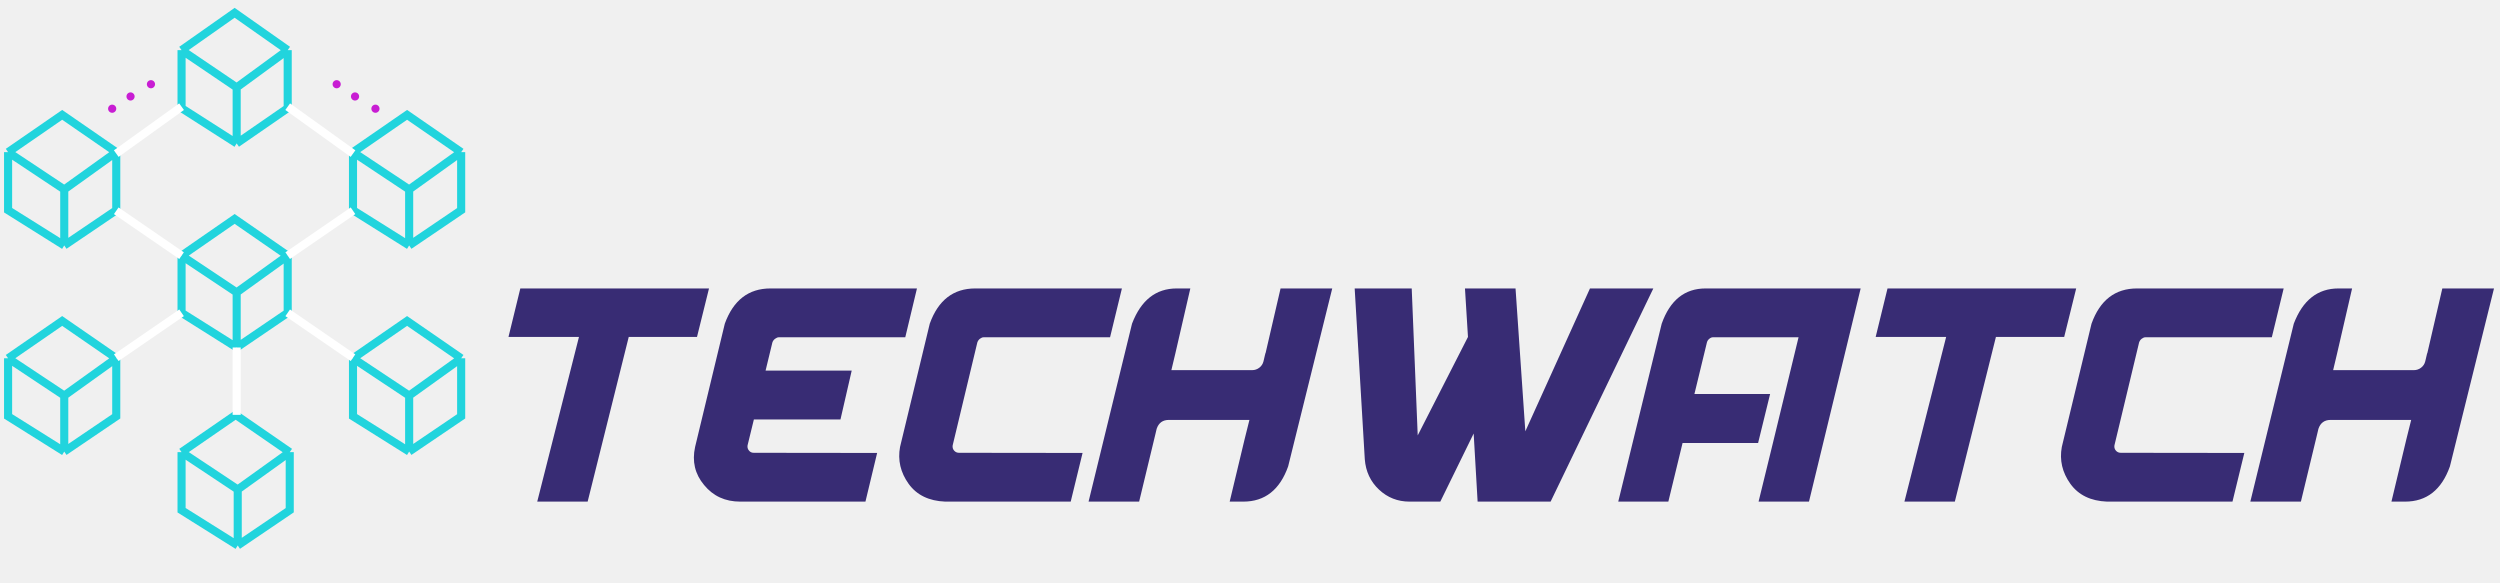
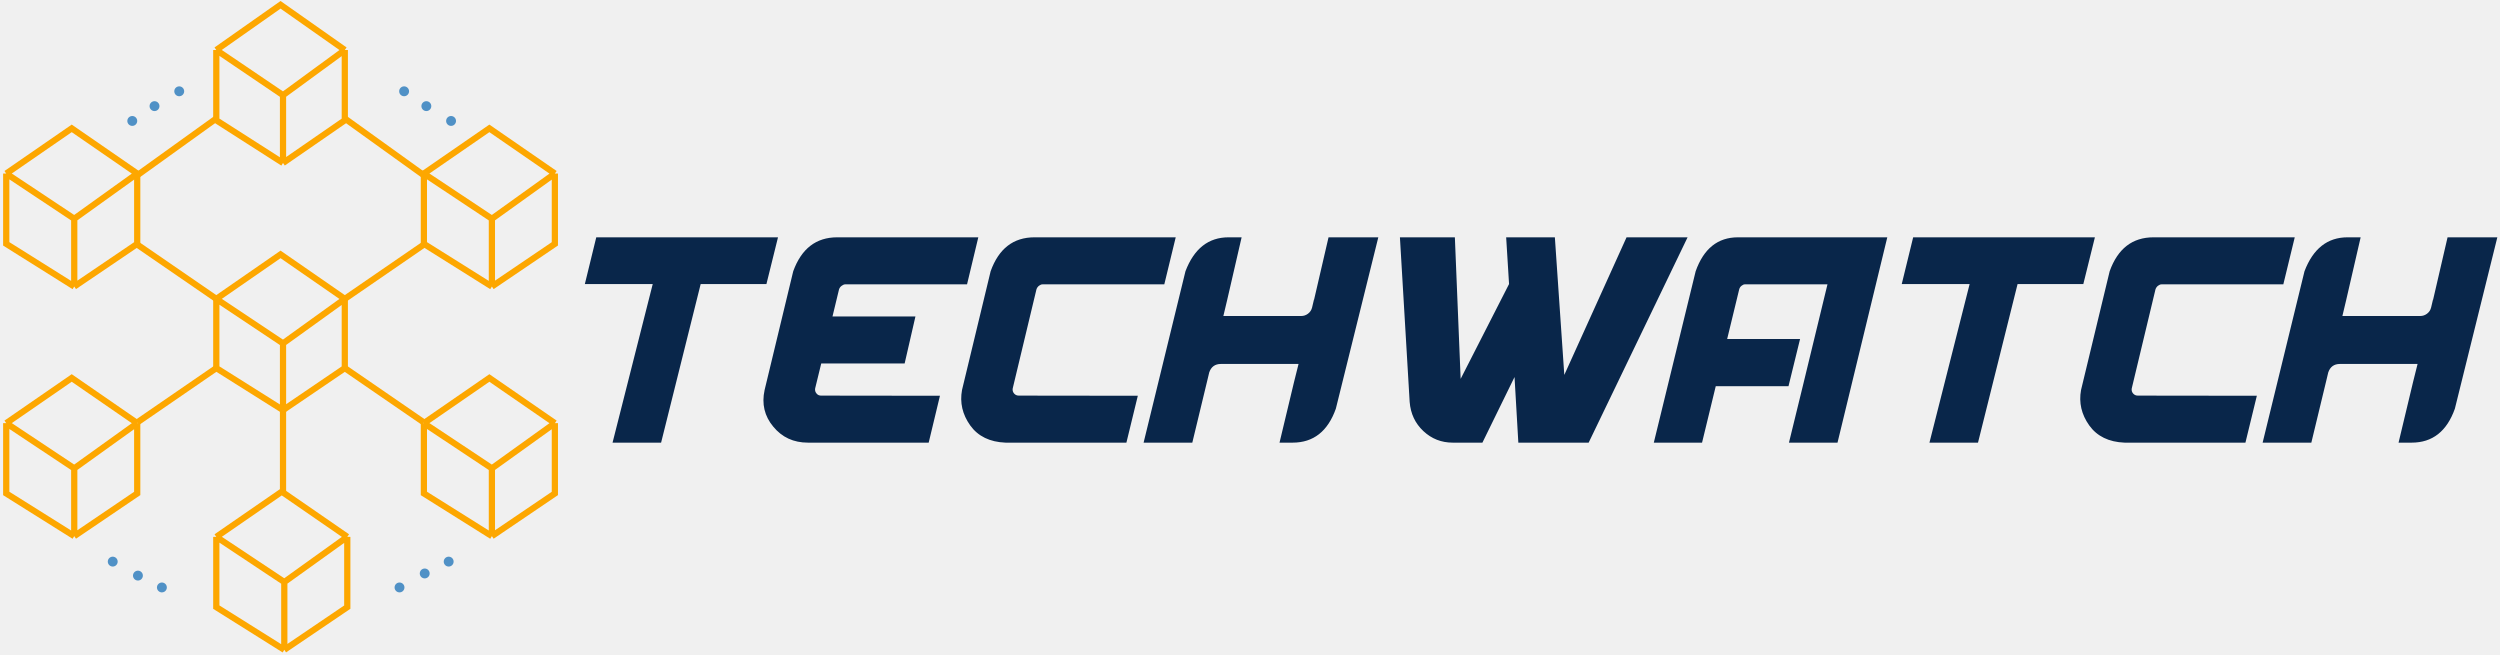
- <svg xmlns="http://www.w3.org/2000/svg" width="309" height="72" viewBox="0 0 309 72" fill="none">
-   <path d="M22.441 55.887V63.063L29.383 67.419M22.441 55.887L29.126 51.275L35.811 55.887M22.441 55.887L29.383 60.5M35.811 55.887V63.063L29.383 67.419M35.811 55.887L29.383 60.5M29.383 67.419V60.5" stroke="#21D4DD" />
-   <path d="M1 44.284V51.459L7.942 55.815M1 44.284L7.685 39.671L14.369 44.284M1 44.284L7.942 48.896M14.369 44.284V51.459L7.942 55.815M14.369 44.284L7.942 48.896M7.942 55.815V48.896" stroke="#21D4DD" />
-   <path d="M1 18.806V25.982L7.942 30.338M1 18.806L7.685 14.194L14.369 18.806M1 18.806L7.942 23.419M14.369 18.806V25.982L7.942 30.338M14.369 18.806L7.942 23.419M7.942 30.338V23.419" stroke="#21D4DD" />
-   <path d="M43.631 44.284V51.459L50.572 55.815M43.631 44.284L50.315 39.671L57 44.284M43.631 44.284L50.572 48.896M57 44.284V51.459L50.572 55.815M57 44.284L50.572 48.896M50.572 55.815V48.896" stroke="#21D4DD" />
-   <path d="M43.631 18.806V25.982L50.572 30.338M43.631 18.806L50.315 14.194L57 18.806M43.631 18.806L50.572 23.419M57 18.806V25.982L50.572 30.338M57 18.806L50.572 23.419M50.572 30.338V23.419" stroke="#21D4DD" />
-   <path d="M22.441 6.194V13.369L29.252 17.725M22.441 6.194L29 1.581L35.559 6.194M22.441 6.194L29.252 10.806M35.559 6.194V13.369L29.252 17.725M35.559 6.194L29.252 10.806M29.252 17.725V10.806" stroke="#21D4DD" />
-   <path d="M22.441 31.599V38.662L29.252 42.95M22.441 31.599L29 27.059L35.559 31.599M22.441 31.599L29.252 36.14M35.559 31.599V38.662L29.252 42.95M35.559 31.599L29.252 36.14M29.252 42.95V36.14" stroke="#21D4DD" />
-   <circle cx="13.865" cy="13.437" r="0.505" fill="#C81DD3" />
-   <circle cx="16.135" cy="11.923" r="0.505" fill="#C81DD3" />
-   <circle cx="18.658" cy="10.41" r="0.505" fill="#C81DD3" />
-   <circle r="0.505" transform="matrix(-1 0 0 1 46.4054 13.4369)" fill="#C81DD3" />
-   <circle r="0.505" transform="matrix(-1 0 0 1 43.8829 11.9234)" fill="#C81DD3" />
-   <circle r="0.505" transform="matrix(-1 0 0 1 41.6126 10.4099)" fill="#C81DD3" />
-   <path d="M14.369 18.986L22.441 13.185" stroke="white" />
-   <path d="M35.559 31.599L43.631 26.05" stroke="white" />
-   <path d="M14.369 44.212L22.441 38.662" stroke="white" />
-   <path d="M43.631 18.986L35.559 13.185" stroke="white" />
-   <path d="M22.441 31.599L14.369 26.05" stroke="white" />
-   <path d="M43.631 44.212L35.559 38.662" stroke="white" />
-   <path d="M29.252 42.95V51.275" stroke="white" />
-   <path d="M66.402 62L71.559 41.648H62.848L64.312 35.652H87.633L86.148 41.648H77.711L72.633 62H66.402ZM85.914 55.242L89.586 40.008C90.641 37.104 92.522 35.652 95.231 35.652H113.336L111.891 41.688H101.344H96.266C96.122 41.688 95.973 41.746 95.816 41.863C95.647 41.98 95.53 42.137 95.465 42.332L94.625 45.809H105.27L103.883 51.844H93.18L92.398 55.047C92.359 55.294 92.418 55.509 92.574 55.691C92.717 55.874 92.913 55.965 93.16 55.965L108.414 55.984C107.984 57.82 107.503 59.825 106.969 62H91.481C89.632 62 88.147 61.316 87.027 59.949C85.894 58.595 85.523 57.026 85.914 55.242ZM111.246 55.242L114.918 40.008C115.96 37.104 117.835 35.652 120.543 35.652H138.668L137.203 41.688H121.578C121.435 41.688 121.285 41.746 121.129 41.863C120.973 41.98 120.862 42.137 120.797 42.332L117.75 55.047C117.711 55.294 117.77 55.509 117.926 55.691C118.082 55.874 118.284 55.965 118.531 55.965L133.805 55.984C133.362 57.82 132.874 59.825 132.34 62H116.832C114.814 61.922 113.303 61.186 112.301 59.793C111.298 58.387 110.947 56.87 111.246 55.242ZM134.547 62L139.918 40.008C141.025 37.104 142.867 35.652 145.445 35.652H147.125L145.27 43.699L144.781 45.75H154.762C155.087 45.75 155.38 45.652 155.641 45.457C155.914 45.249 156.09 44.982 156.168 44.656L156.402 43.66H156.422L158.277 35.652H164.664L159.215 57.645C158.186 60.548 156.337 62 153.668 62H151.988L153.844 54.246L154.43 51.902H144.469C143.714 51.902 143.212 52.267 142.965 52.996L142.789 53.738L140.797 62H134.547ZM167.438 35.652H174.488L175.23 53.816L181.441 41.648L181.07 35.652H187.32L188.531 53.309L196.52 35.652H204.352L191.656 62H182.633L182.145 53.582L178.023 62H174.215C172.757 62 171.5 61.505 170.445 60.516C169.391 59.526 168.805 58.276 168.688 56.766L167.438 35.652ZM200.016 62L205.387 40.008C206.415 37.104 208.225 35.652 210.816 35.652H229.977L223.59 62H217.359L219.137 54.734L222.301 41.688H211.715C211.572 41.688 211.428 41.746 211.285 41.863C211.129 41.98 211.025 42.137 210.973 42.332L209.43 48.699H218.785L217.301 54.754H207.965L206.207 62H200.016ZM235.387 62L240.543 41.648H231.832L233.297 35.652H256.617L255.133 41.648H246.695L241.617 62H235.387ZM254.84 55.242L258.512 40.008C259.553 37.104 261.428 35.652 264.137 35.652H282.262L280.797 41.688H265.172C265.029 41.688 264.879 41.746 264.723 41.863C264.566 41.98 264.456 42.137 264.391 42.332L261.344 55.047C261.305 55.294 261.363 55.509 261.52 55.691C261.676 55.874 261.878 55.965 262.125 55.965L277.398 55.984C276.956 57.82 276.467 59.825 275.934 62H260.426C258.408 61.922 256.897 61.186 255.895 59.793C254.892 58.387 254.54 56.87 254.84 55.242ZM278.141 62L283.512 40.008C284.618 37.104 286.461 35.652 289.039 35.652H290.719L288.863 43.699L288.375 45.75H298.355C298.681 45.75 298.974 45.652 299.234 45.457C299.508 45.249 299.684 44.982 299.762 44.656L299.996 43.66H300.016L301.871 35.652H308.258L302.809 57.645C301.78 60.548 299.931 62 297.262 62H295.582L297.438 54.246L298.023 51.902H288.062C287.307 51.902 286.806 52.267 286.559 52.996L286.383 53.738L284.391 62H278.141Z" fill="#382C74" />
+ <svg xmlns="http://www.w3.org/2000/svg" width="401" height="105" viewBox="0 0 401 105" fill="none">
+   <path d="M34.694 86.109V97.384L45.602 104.23M34.694 86.109L45.198 78.86L55.703 86.109M34.694 86.109L45.602 93.357M55.703 86.109V97.384L45.602 104.23M55.703 86.109L45.602 93.357M45.602 104.23V93.357" stroke="#FDA700" />
+   <path d="M1 67.874V79.15L11.909 85.996M1 67.874L11.505 60.626L22.009 67.874M1 67.874L11.909 75.123M22.009 67.874V79.15L11.909 85.996M22.009 67.874L11.909 75.123M11.909 85.996V75.123" stroke="#FDA700" />
+   <path d="M1 27.838V39.114L11.909 45.959M1 27.838L11.505 20.59L22.009 27.838M1 27.838L11.909 35.087M22.009 27.838V39.114L11.909 45.959M22.009 27.838L11.909 35.087M11.909 45.959V35.087" stroke="#FDA700" />
+   <path d="M67.991 67.874V79.15L78.9 85.996M67.991 67.874L78.496 60.626L89 67.874M67.991 67.874L78.9 75.123M89 67.874V79.15L78.9 85.996M89 67.874L78.9 75.123M78.9 85.996V75.123" stroke="#FDA700" />
+   <path d="M67.991 27.838V39.114L78.9 45.959M67.991 27.838L78.496 20.59L89 27.838M67.991 27.838L78.9 35.087M89 27.838V39.114L78.9 45.959M89 27.838L78.9 35.087M78.9 45.959V35.087" stroke="#FDA700" />
+   <path d="M34.694 8.019V19.294L45.396 26.14M34.694 8.019L45 0.77L55.306 8.019M34.694 8.019L45.396 15.267M55.306 8.019V19.294L45.396 26.14M55.306 8.019L45.396 15.267M45.396 26.14V15.267" stroke="#FDA700" />
+   <path d="M34.694 47.941V59.041L45.396 65.779M34.694 47.941L45 40.806L55.306 47.941M34.694 47.941L45.396 55.077M55.306 47.941V59.041L45.396 65.779M55.306 47.941L45.396 55.077M45.396 65.779V55.077" stroke="#FDA700" />
+   <circle cx="21.216" cy="19.401" r="0.793" fill="#5091C6" />
+   <circle cx="25.968" cy="94.227" r="0.793" transform="rotate(-120 25.9682 94.2271)" fill="#5091C6" />
+   <circle cx="24.784" cy="17.023" r="0.793" fill="#5091C6" />
+   <circle cx="22.125" cy="92.327" r="0.793" transform="rotate(-120 22.1247 92.3267)" fill="#5091C6" />
+   <circle cx="28.748" cy="14.644" r="0.793" fill="#5091C6" />
+   <circle cx="18.083" cy="90.083" r="0.793" transform="rotate(-120 18.083 90.083)" fill="#5091C6" />
+   <circle r="0.793" transform="matrix(-1 0 0 1 72.3513 19.4009)" fill="#5091C6" />
+   <circle r="0.793" transform="matrix(0.5 -0.866025 -0.866025 -0.5 64.083 94.2271)" fill="#5091C6" />
+   <circle r="0.793" transform="matrix(-1 0 0 1 68.3874 17.0225)" fill="#5091C6" />
+   <circle r="0.793" transform="matrix(0.5 -0.866025 -0.866025 -0.5 68.1247 91.9834)" fill="#5091C6" />
+   <circle r="0.793" transform="matrix(-1 0 0 1 64.8198 14.6441)" fill="#5091C6" />
+   <circle r="0.793" transform="matrix(0.5 -0.866025 -0.866025 -0.5 71.9682 90.083)" fill="#5091C6" />
+   <path d="M22.009 28.122L34.694 19.005" stroke="#FDA700" />
+   <path d="M55.306 47.941L67.991 39.221" stroke="#FDA700" />
+   <path d="M22.009 67.761L34.694 59.041" stroke="#FDA700" />
+   <path d="M67.991 28.122L55.306 19.005" stroke="#FDA700" />
+   <path d="M34.694 47.941L22.009 39.221" stroke="#FDA700" />
+   <path d="M67.991 67.761L55.306 59.041" stroke="#FDA700" />
+   <path d="M45.396 65.779V78.86" stroke="#FDA700" />
+   <path d="M98.253 71L104.698 45.56H93.81L95.641 38.065H124.791L122.936 45.56H112.389L106.041 71H98.253ZM122.643 62.553L127.232 43.51C128.551 39.88 130.903 38.065 134.288 38.065H156.92L155.113 45.609H141.93H135.582C135.403 45.609 135.216 45.683 135.021 45.829C134.809 45.976 134.662 46.171 134.581 46.415L133.531 50.761H146.837L145.104 58.305H131.725L130.748 62.309C130.699 62.618 130.772 62.886 130.968 63.114C131.147 63.342 131.391 63.456 131.7 63.456L150.768 63.48C150.23 65.775 149.628 68.282 148.961 71H129.601C127.289 71 125.434 70.145 124.034 68.436C122.618 66.744 122.154 64.783 122.643 62.553ZM154.308 62.553L158.897 43.51C160.2 39.88 162.543 38.065 165.929 38.065H188.585L186.754 45.609H167.223C167.044 45.609 166.856 45.683 166.661 45.829C166.466 45.976 166.327 46.171 166.246 46.415L162.438 62.309C162.389 62.618 162.462 62.886 162.657 63.114C162.853 63.342 163.105 63.456 163.414 63.456L182.506 63.48C181.952 65.775 181.342 68.282 180.675 71H161.29C158.767 70.902 156.879 69.983 155.626 68.241C154.373 66.483 153.933 64.587 154.308 62.553ZM183.434 71L190.147 43.51C191.531 39.88 193.834 38.065 197.057 38.065H199.156L196.837 48.124L196.227 50.688H208.702C209.109 50.688 209.475 50.565 209.801 50.321C210.143 50.061 210.362 49.727 210.46 49.32L210.753 48.075H210.777L213.097 38.065H221.08L214.269 65.556C212.983 69.185 210.672 71 207.335 71H205.235L207.555 61.308L208.287 58.378H195.836C194.892 58.378 194.265 58.834 193.956 59.745L193.736 60.673L191.246 71H183.434ZM224.547 38.065H233.36L234.288 60.77L242.052 45.56L241.588 38.065H249.4L250.914 60.136L260.899 38.065H270.689L254.82 71H243.541L242.931 60.477L237.779 71H233.019C231.196 71 229.625 70.382 228.307 69.144C226.988 67.908 226.256 66.345 226.109 64.457L224.547 38.065ZM265.27 71L271.983 43.51C273.269 39.88 275.532 38.065 278.771 38.065H302.721L294.737 71H286.949L289.171 61.918L293.126 45.609H279.894C279.715 45.609 279.535 45.683 279.356 45.829C279.161 45.976 279.031 46.171 278.966 46.415L277.037 54.374H288.731L286.876 61.942H275.206L273.009 71H265.27ZM309.483 71L315.929 45.56H305.04L306.871 38.065H336.021L334.166 45.56H323.619L317.271 71H309.483ZM333.8 62.553L338.39 43.51C339.692 39.88 342.035 38.065 345.421 38.065H368.077L366.246 45.609H346.715C346.536 45.609 346.349 45.683 346.153 45.829C345.958 45.976 345.82 46.171 345.738 46.415L341.93 62.309C341.881 62.618 341.954 62.886 342.149 63.114C342.345 63.342 342.597 63.456 342.906 63.456L361.998 63.48C361.445 65.775 360.834 68.282 360.167 71H340.782C338.259 70.902 336.371 69.983 335.118 68.241C333.865 66.483 333.425 64.587 333.8 62.553ZM362.926 71L369.64 43.51C371.023 39.88 373.326 38.065 376.549 38.065H378.648L376.329 48.124L375.719 50.688H388.194C388.601 50.688 388.967 50.565 389.293 50.321C389.635 50.061 389.854 49.727 389.952 49.32L390.245 48.075H390.27L392.589 38.065H400.572L393.761 65.556C392.475 69.185 390.164 71 386.827 71H384.728L387.047 61.308L387.779 58.378H375.328C374.384 58.378 373.757 58.834 373.448 59.745L373.229 60.673L370.738 71H362.926Z" fill="#09264A" />
</svg>
